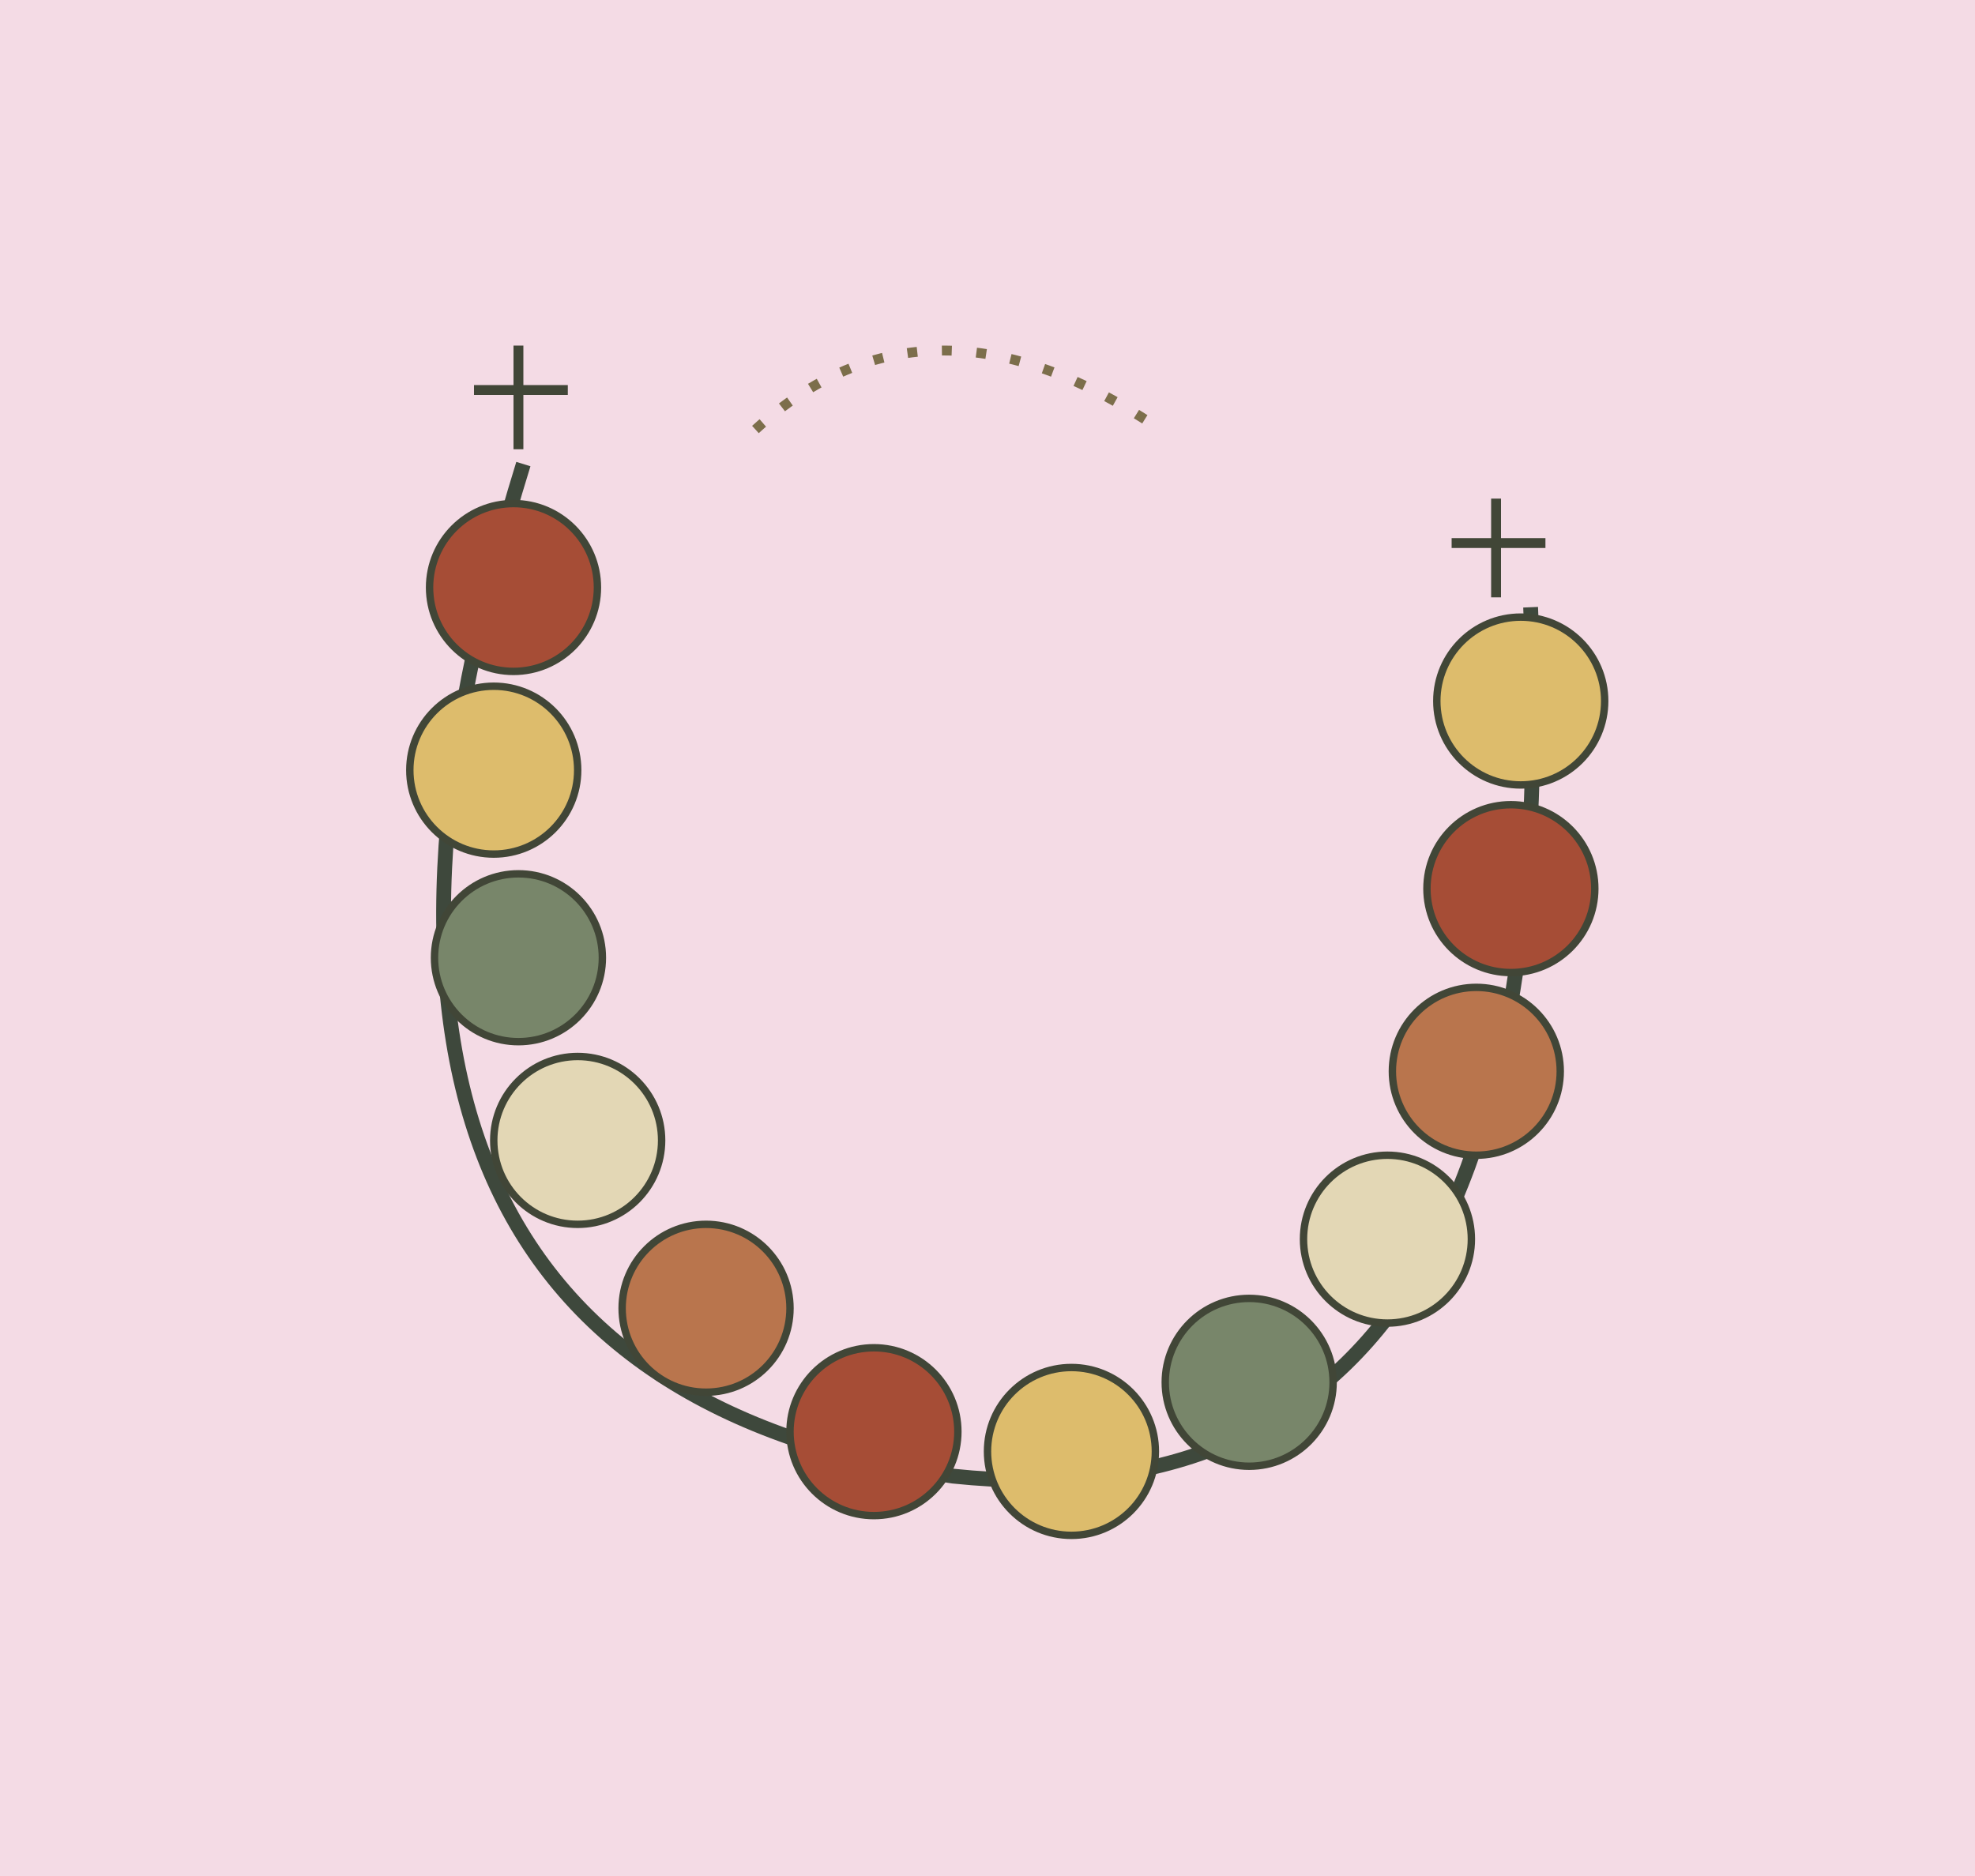
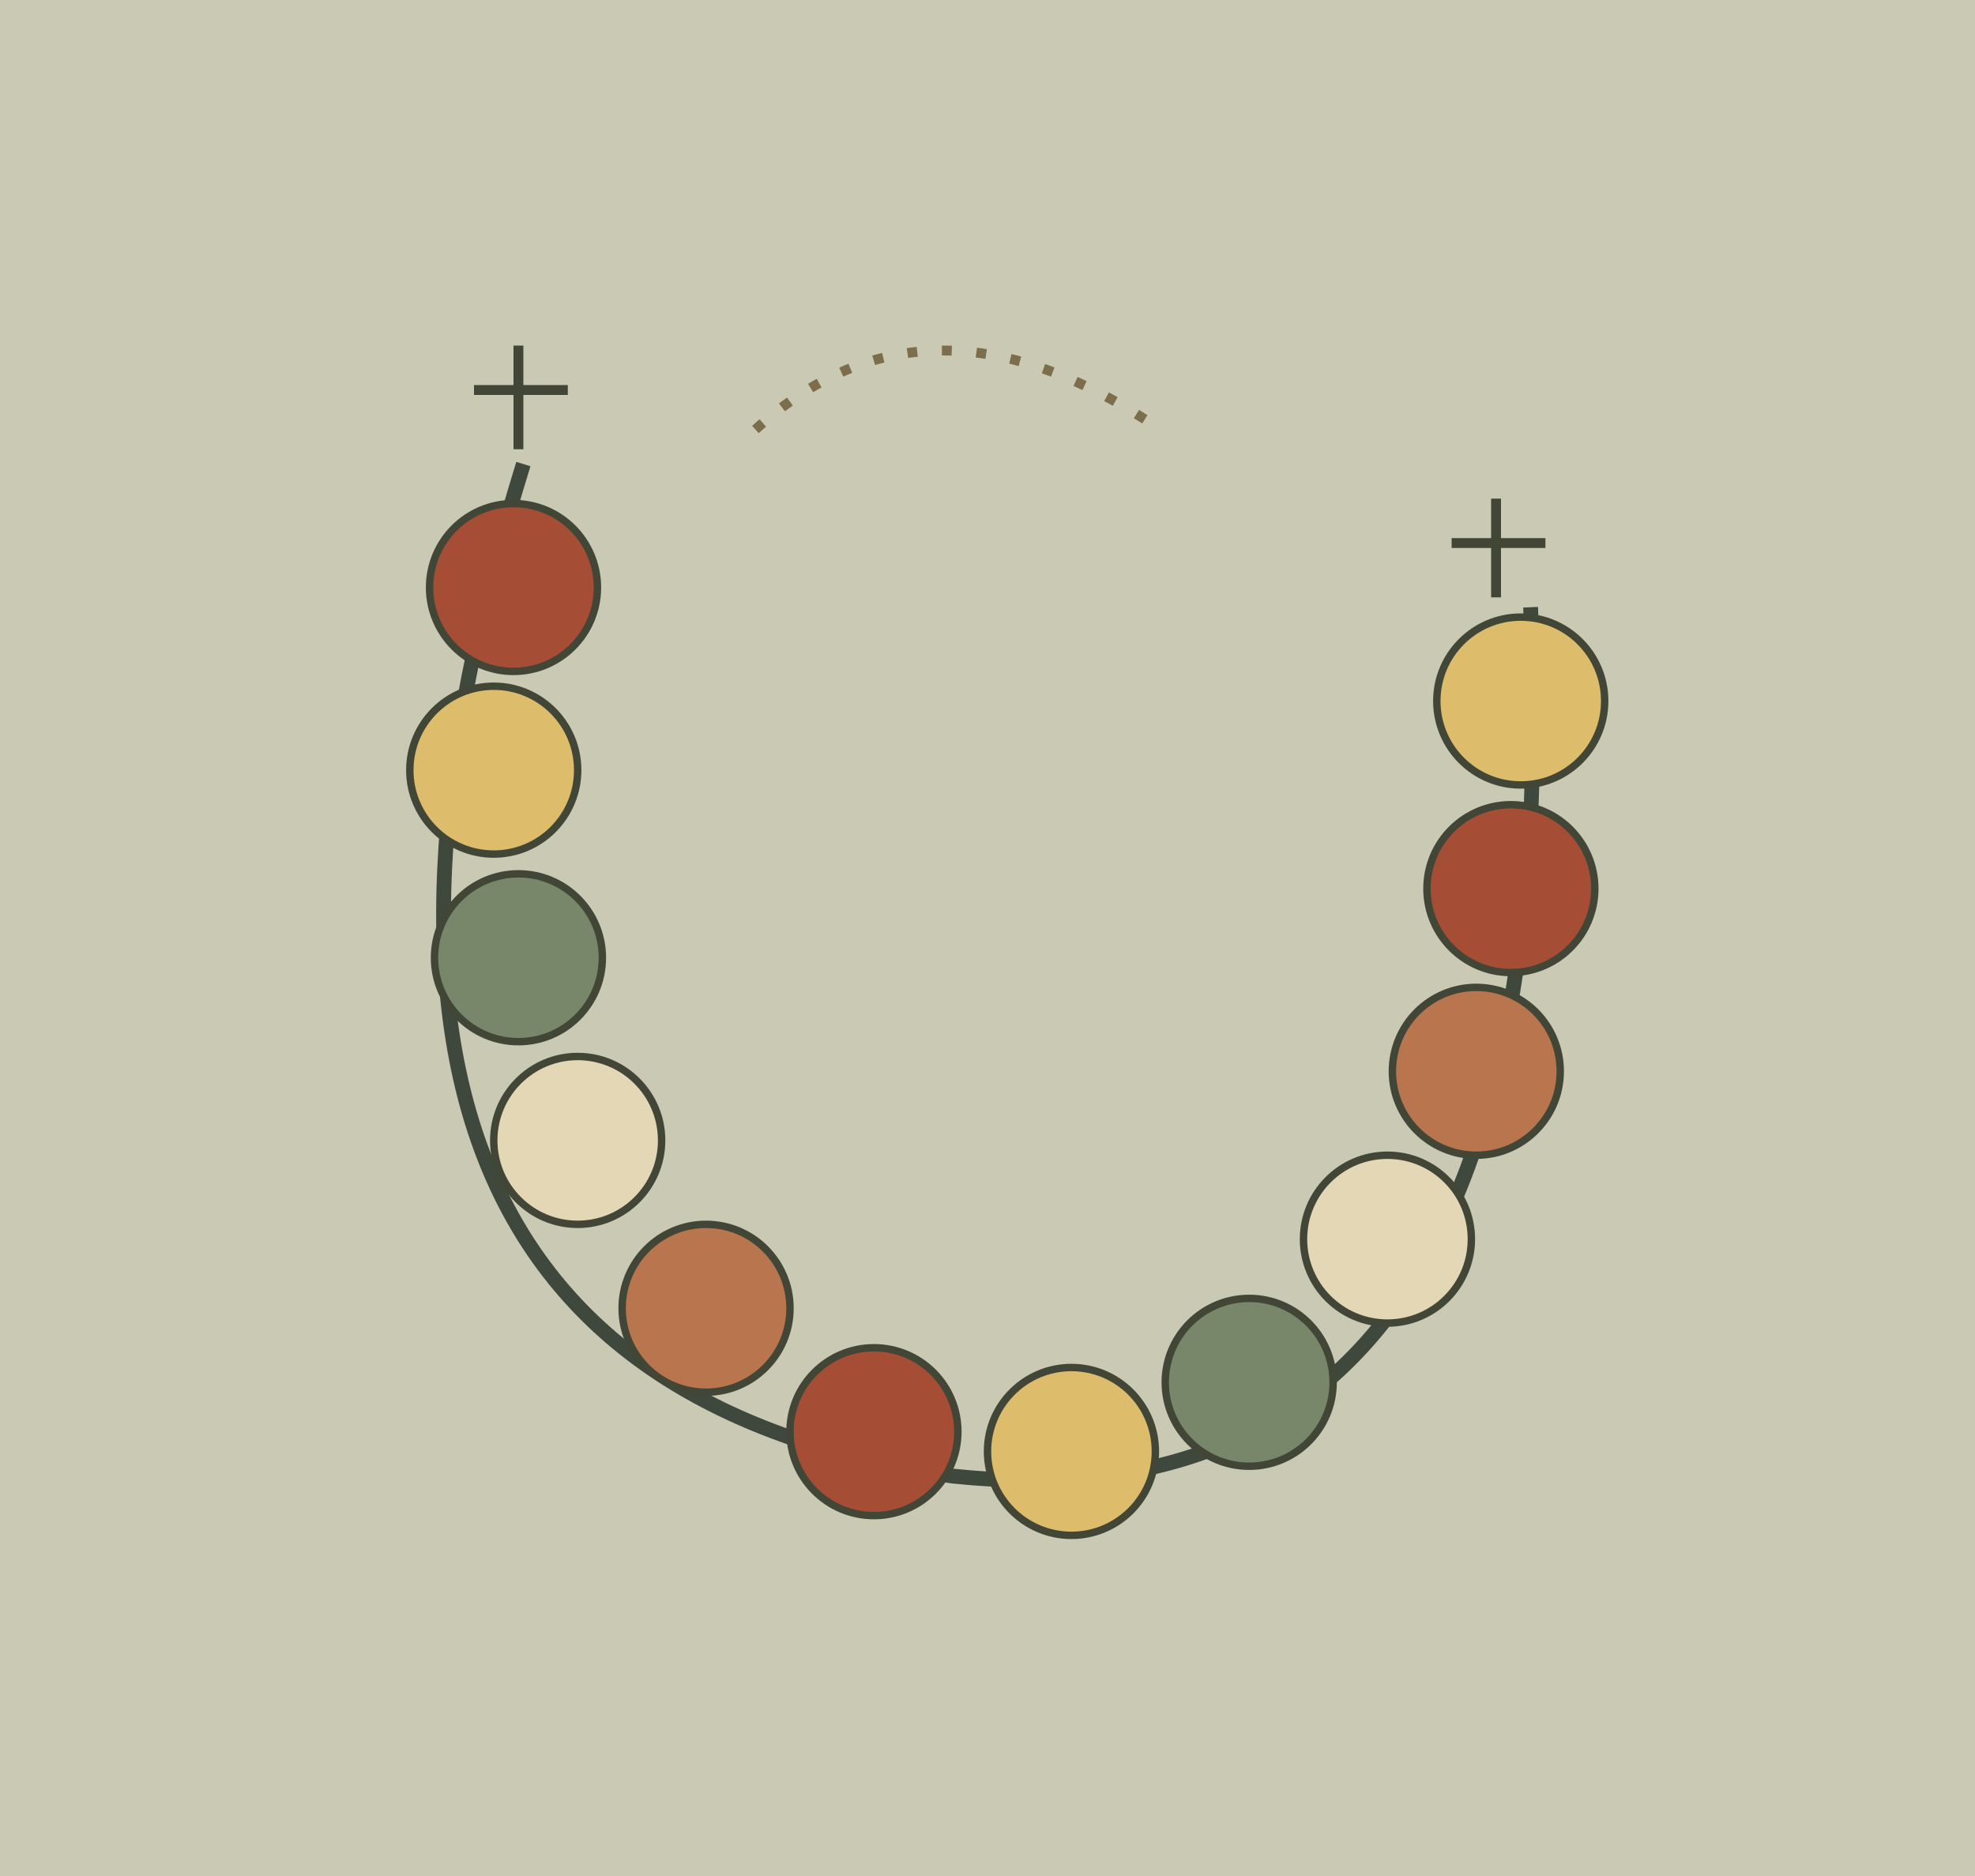
<svg xmlns="http://www.w3.org/2000/svg" viewBox="0 0 400 380">
-   <rect width="400" height="380" fill="#f4dbe5" />
+   <rect width="400" height="380" fill="#c9c9b4" />
  <path d="M106 94q-57 184 87 205 125 13 117-176" fill="none" stroke="#3e483c" stroke-width="3" />
  <g stroke="#414637" stroke-width="1.5">
    <circle cx="104" cy="119" r="17" fill="#a64d36" />
    <circle cx="100" cy="156" r="17" fill="#ddbc6c" />
    <circle cx="105" cy="194" r="17" fill="#78866a" />
    <circle cx="117" cy="231" r="17" fill="#e3d7b5" />
    <circle cx="143" cy="265" r="17" fill="#b9754d" />
    <circle cx="177" cy="290" r="17" fill="#a64d36" />
    <circle cx="217" cy="294" r="17" fill="#ddbc6c" />
    <circle cx="253" cy="280" r="17" fill="#78866a" />
    <circle cx="281" cy="251" r="17" fill="#e3d7b5" />
    <circle cx="299" cy="217" r="17" fill="#b9754d" />
    <circle cx="306" cy="180" r="17" fill="#a64d36" />
    <circle cx="308" cy="142" r="17" fill="#ddbc6c" />
    <path d="M105 91v-21m-9 9h19" fill="none" stroke-width="2" />
    <path d="M303 121v-20m-9 9h19" fill="none" stroke-width="2" />
  </g>
  <path d="M153 87q35-32 82 0" fill="none" stroke="#7c6e4b" stroke-width="2" stroke-dasharray="2 5" />
</svg>
